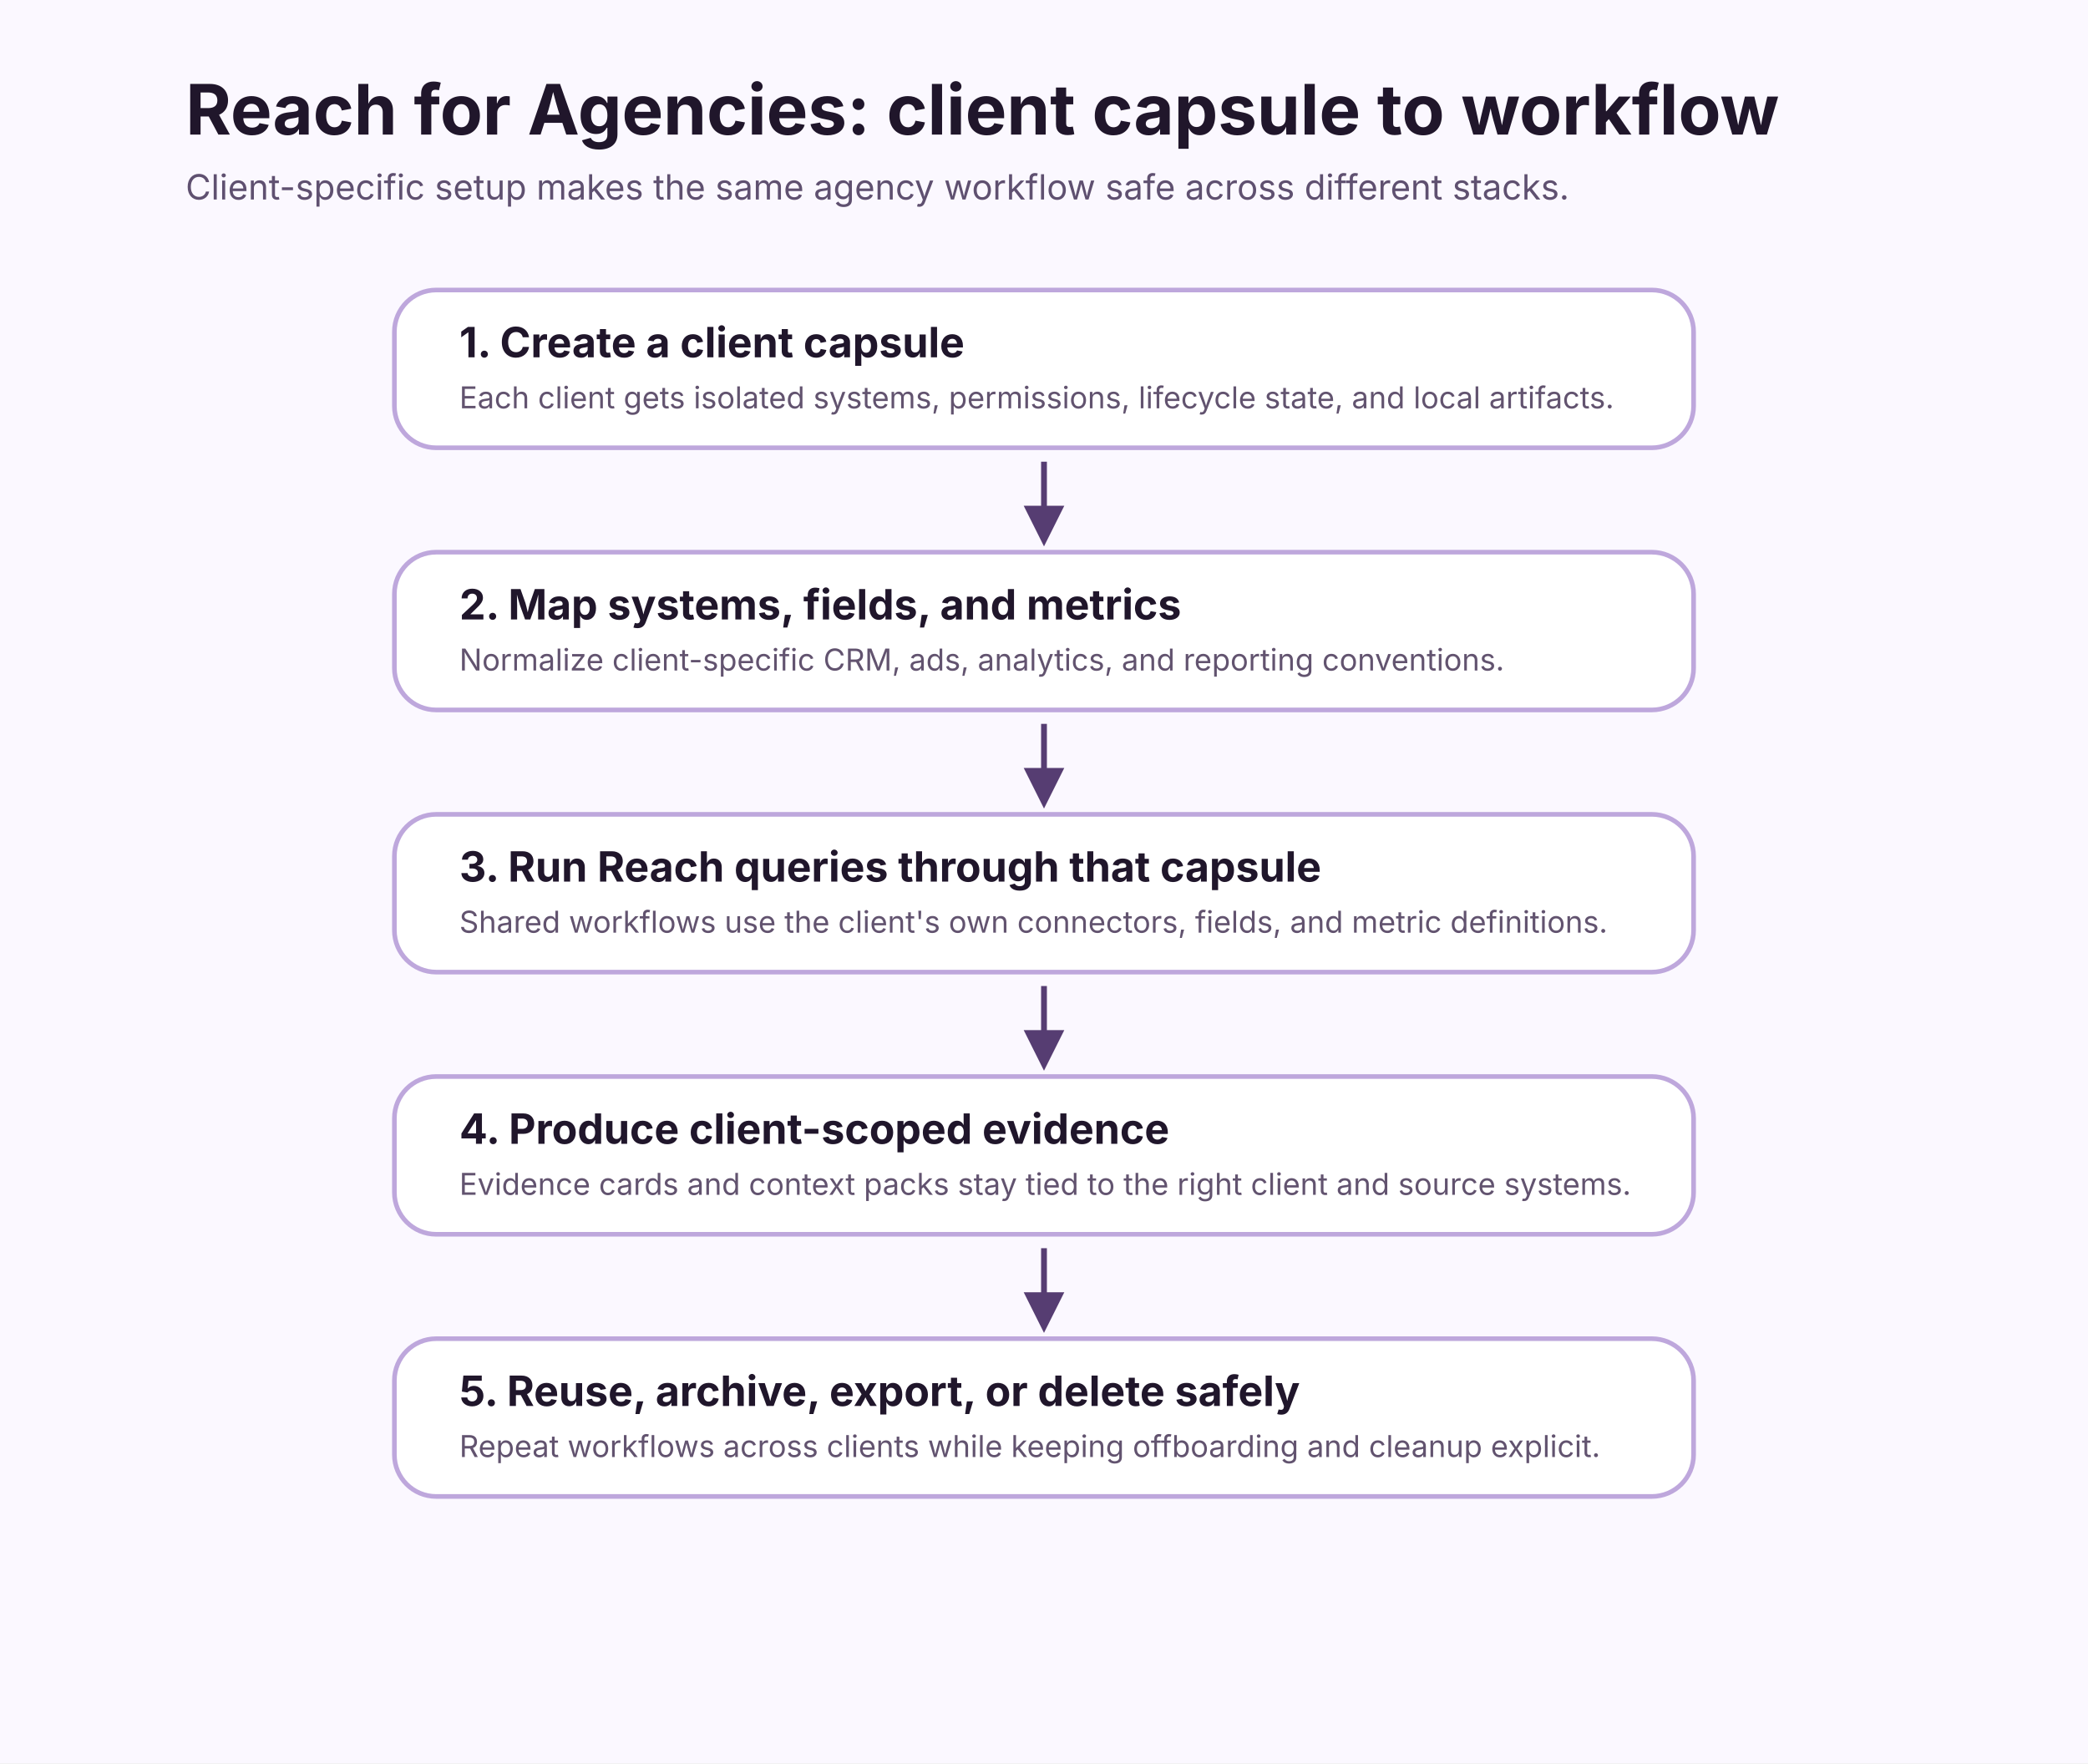
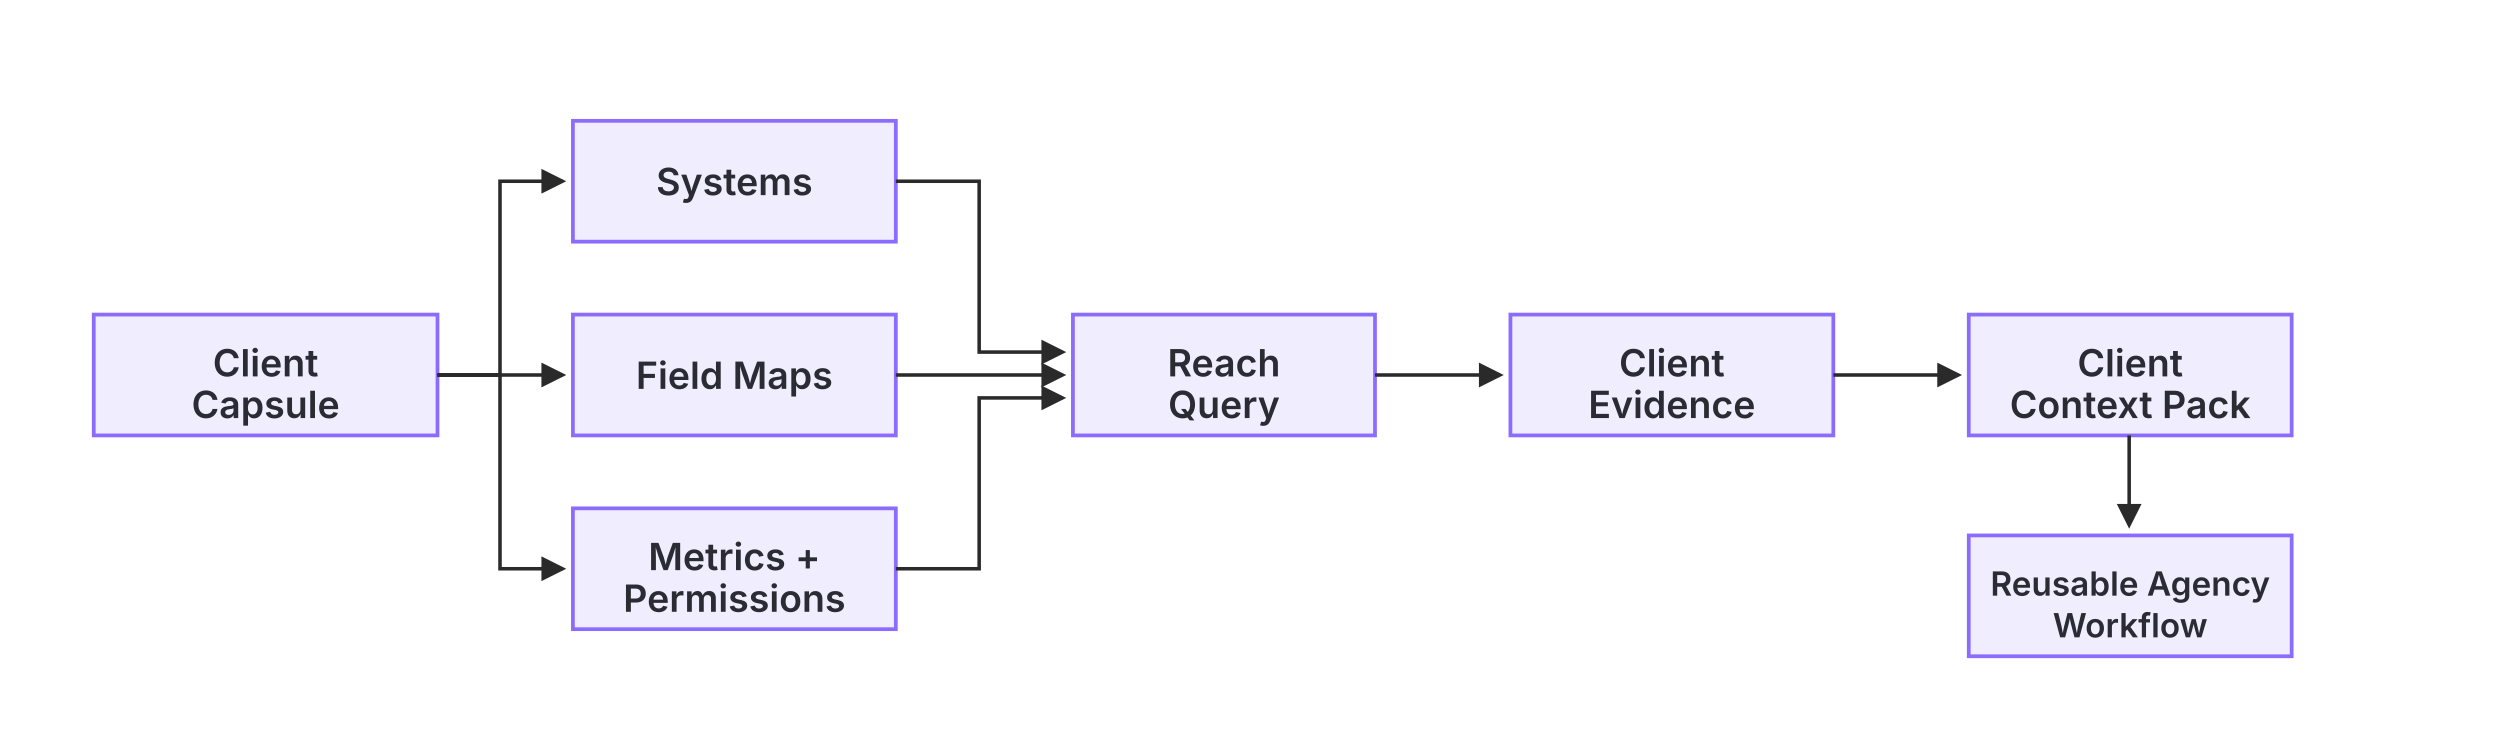
- <svg xmlns="http://www.w3.org/2000/svg" width="900" height="760" viewBox="0 0 900 760" role="img" aria-labelledby="title desc">
+ <svg xmlns="http://www.w3.org/2000/svg" width="1200" height="360" viewBox="0 0 1200 360" role="img" aria-labelledby="title desc">
  <defs>
-     <marker id="arrow" viewBox="0 0 10 10" refX="8" refY="5" markerWidth="7" markerHeight="7" orient="auto-start-reverse">
-       <path d="M 0 0 L 10 5 L 0 10 z" fill="#563d72" />
+     <marker id="arrow" viewBox="0 0 10 10" refX="8.5" refY="5" markerWidth="7" markerHeight="7" orient="auto">
+       <path d="M 0 0 L 10 5 L 0 10 z" fill="#2a2a2a" />
    </marker>
    <style>
-       .bg { fill: #fbf8ff; }
-       .title { font: 700 30px ui-sans-serif, system-ui, -apple-system, BlinkMacSystemFont, "Segoe UI", sans-serif; fill: #20162b; }
-       .subtitle { font: 400 15px ui-sans-serif, system-ui, -apple-system, BlinkMacSystemFont, "Segoe UI", sans-serif; fill: #5f5070; }
-       .box { fill: #ffffff; stroke: #bea7dc; stroke-width: 2; rx: 18; }
-       .label { font: 700 18px ui-sans-serif, system-ui, -apple-system, BlinkMacSystemFont, "Segoe UI", sans-serif; fill: #20162b; }
-       .note { font: 400 13px ui-sans-serif, system-ui, -apple-system, BlinkMacSystemFont, "Segoe UI", sans-serif; fill: #62536f; }
-       .arrow { stroke: #563d72; stroke-width: 2.5; marker-end: url(#arrow); }
+       .box { fill: #f0edff; stroke: #8b6cff; stroke-width: 1.8; rx: 0; }
+       .text { font: 600 18px ui-sans-serif, system-ui, -apple-system, BlinkMacSystemFont, "Segoe UI", sans-serif; fill: #2b2b33; text-anchor: middle; dominant-baseline: middle; }
+       .small { font-size: 16px; }
+       .arrow { fill: none; stroke: #2a2a2a; stroke-width: 1.7; marker-end: url(#arrow); }
    </style>
  </defs>
-   <rect class="bg" width="900" height="760" />
-   <text class="title" x="80" y="58">Reach for Agencies: client capsule to workflow</text>
-   <text class="subtitle" x="80" y="86">Client-specific setup makes the same agency workflow safe across different stacks.</text>
-   <g transform="translate(170 125)">
-     <rect class="box" width="560" height="68" />
-     <text class="label" x="28" y="29">1. Create a client capsule</text>
-     <text class="note" x="28" y="51">Each client gets isolated systems, permissions, lifecycle state, and local artifacts.</text>
+   <rect width="1200" height="360" fill="#ffffff" />
+   <g transform="translate(45 151)">
+     <rect class="box" width="165" height="58" />
+     <text class="text" x="82.5" y="23">Client</text>
+     <text class="text" x="82.5" y="43">Capsule</text>
  </g>
-   <line class="arrow" x1="450" y1="199" x2="450" y2="232" />
-   <g transform="translate(170 238)">
-     <rect class="box" width="560" height="68" />
-     <text class="label" x="28" y="29">2. Map systems, fields, and metrics</text>
-     <text class="note" x="28" y="51">Normalize client-specific CRM, ads, analytics, and reporting conventions.</text>
+   <g transform="translate(275 58)">
+     <rect class="box" width="155" height="58" />
+     <text class="text" x="77.5" y="29">Systems</text>
  </g>
-   <line class="arrow" x1="450" y1="312" x2="450" y2="345" />
-   <g transform="translate(170 351)">
-     <rect class="box" width="560" height="68" />
-     <text class="label" x="28" y="29">3. Run Reach queries through that capsule</text>
-     <text class="note" x="28" y="51">Shared workflows use the client's own connectors, fields, and metric definitions.</text>
+   <g transform="translate(275 151)">
+     <rect class="box" width="155" height="58" />
+     <text class="text" x="77.5" y="29">Field Maps</text>
  </g>
-   <line class="arrow" x1="450" y1="425" x2="450" y2="458" />
-   <g transform="translate(170 464)">
-     <rect class="box" width="560" height="68" />
-     <text class="label" x="28" y="29">4. Produce client-scoped evidence</text>
-     <text class="note" x="28" y="51">Evidence cards and context packs stay tied to the right client and source systems.</text>
+   <g transform="translate(275 244)">
+     <rect class="box" width="155" height="58" />
+     <text class="text" x="77.5" y="23">Metrics +</text>
+     <text class="text" x="77.5" y="43">Permissions</text>
  </g>
-   <line class="arrow" x1="450" y1="538" x2="450" y2="571" />
-   <g transform="translate(170 577)">
-     <rect class="box" width="560" height="68" />
-     <text class="label" x="28" y="29">5. Reuse, archive, export, or delete safely</text>
-     <text class="note" x="28" y="51">Repeat workflows across clients while keeping offboarding and cleanup explicit.</text>
+   <g transform="translate(515 151)">
+     <rect class="box" width="145" height="58" />
+     <text class="text" x="72.5" y="23">Reach</text>
+     <text class="text" x="72.5" y="43">Query</text>
  </g>
+   <g transform="translate(725 151)">
+     <rect class="box" width="155" height="58" />
+     <text class="text" x="77.5" y="23">Client</text>
+     <text class="text" x="77.5" y="43">Evidence</text>
+   </g>
+   <g transform="translate(945 151)">
+     <rect class="box" width="155" height="58" />
+     <text class="text" x="77.5" y="23">Client</text>
+     <text class="text" x="77.5" y="43">Context Pack</text>
+   </g>
+   <g transform="translate(945 257)">
+     <rect class="box" width="155" height="58" />
+     <text class="text small" x="77.5" y="23">Reusable Agency</text>
+     <text class="text small" x="77.5" y="43">Workflow</text>
+   </g>
+   <path class="arrow" d="M 210 180 H 240 V 87 H 270" />
+   <path class="arrow" d="M 210 180 H 270" />
+   <path class="arrow" d="M 210 180 H 240 V 273 H 270" />
+   <path class="arrow" d="M 430 87 H 470 V 169 H 510" />
+   <path class="arrow" d="M 430 180 H 510" />
+   <path class="arrow" d="M 430 273 H 470 V 191 H 510" />
+   <path class="arrow" d="M 660 180 H 720" />
+   <path class="arrow" d="M 880 180 H 940" />
+   <path class="arrow" d="M 1022 209 V 252" />
</svg>
